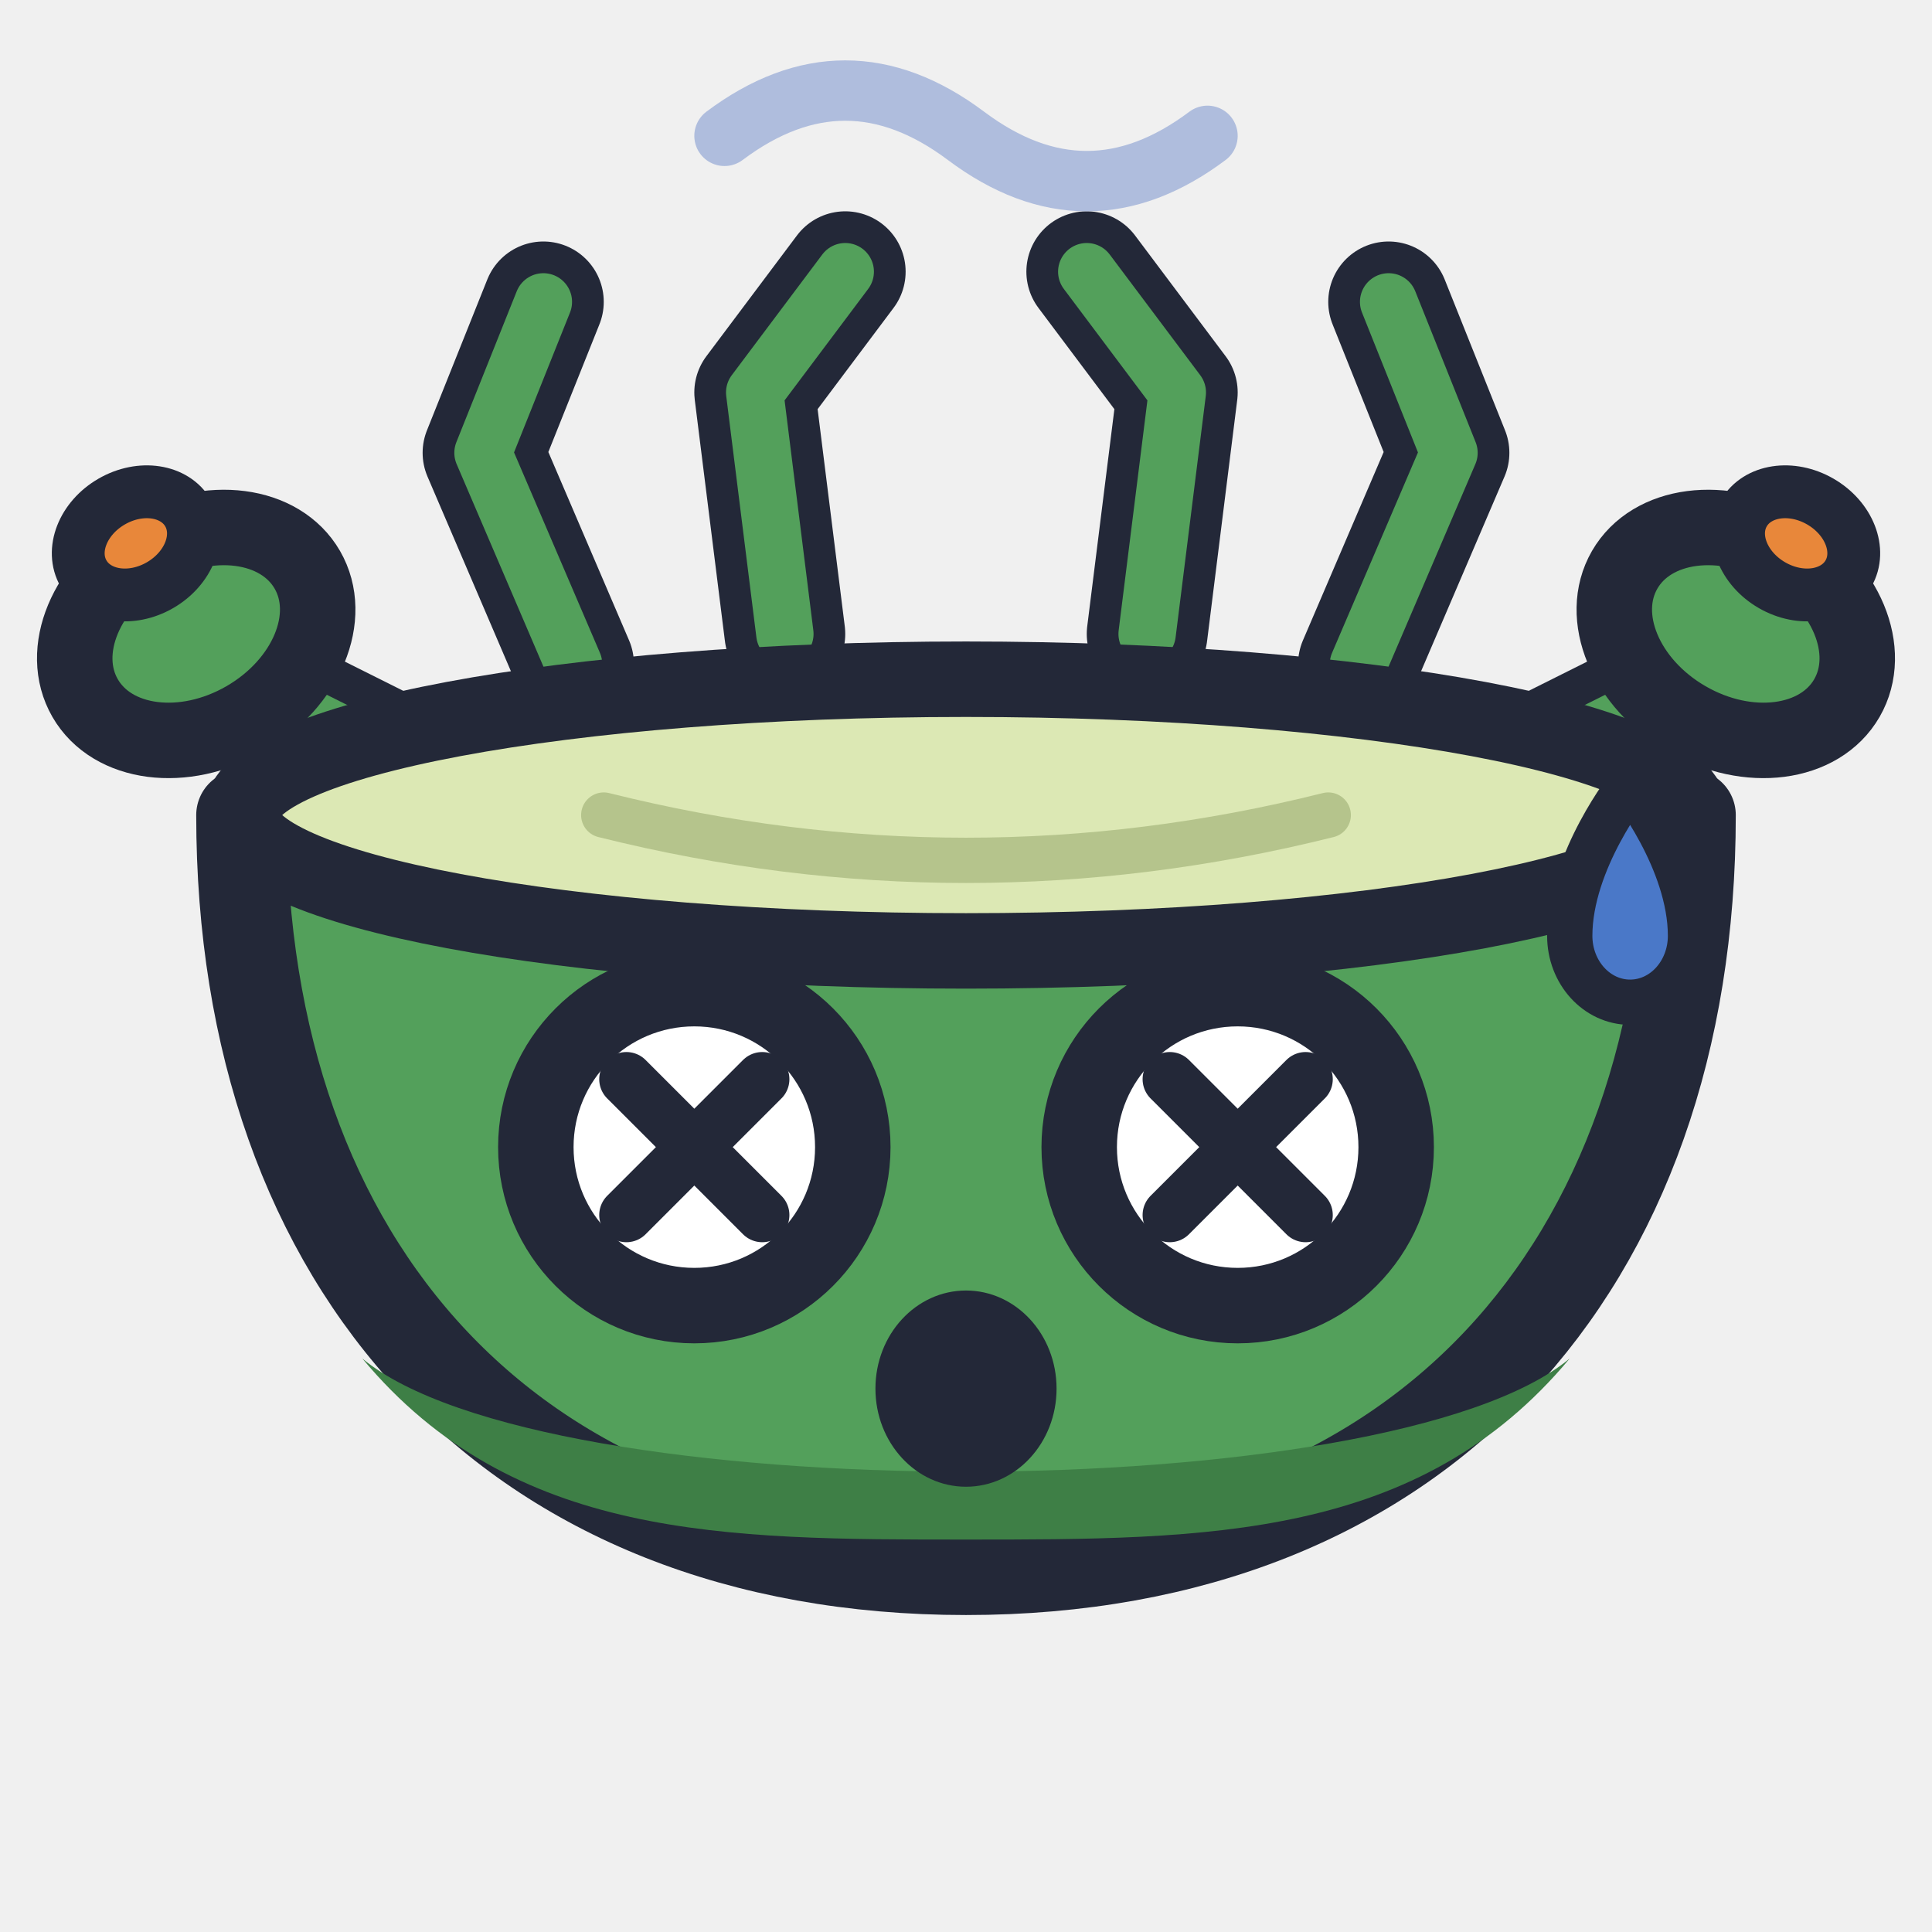
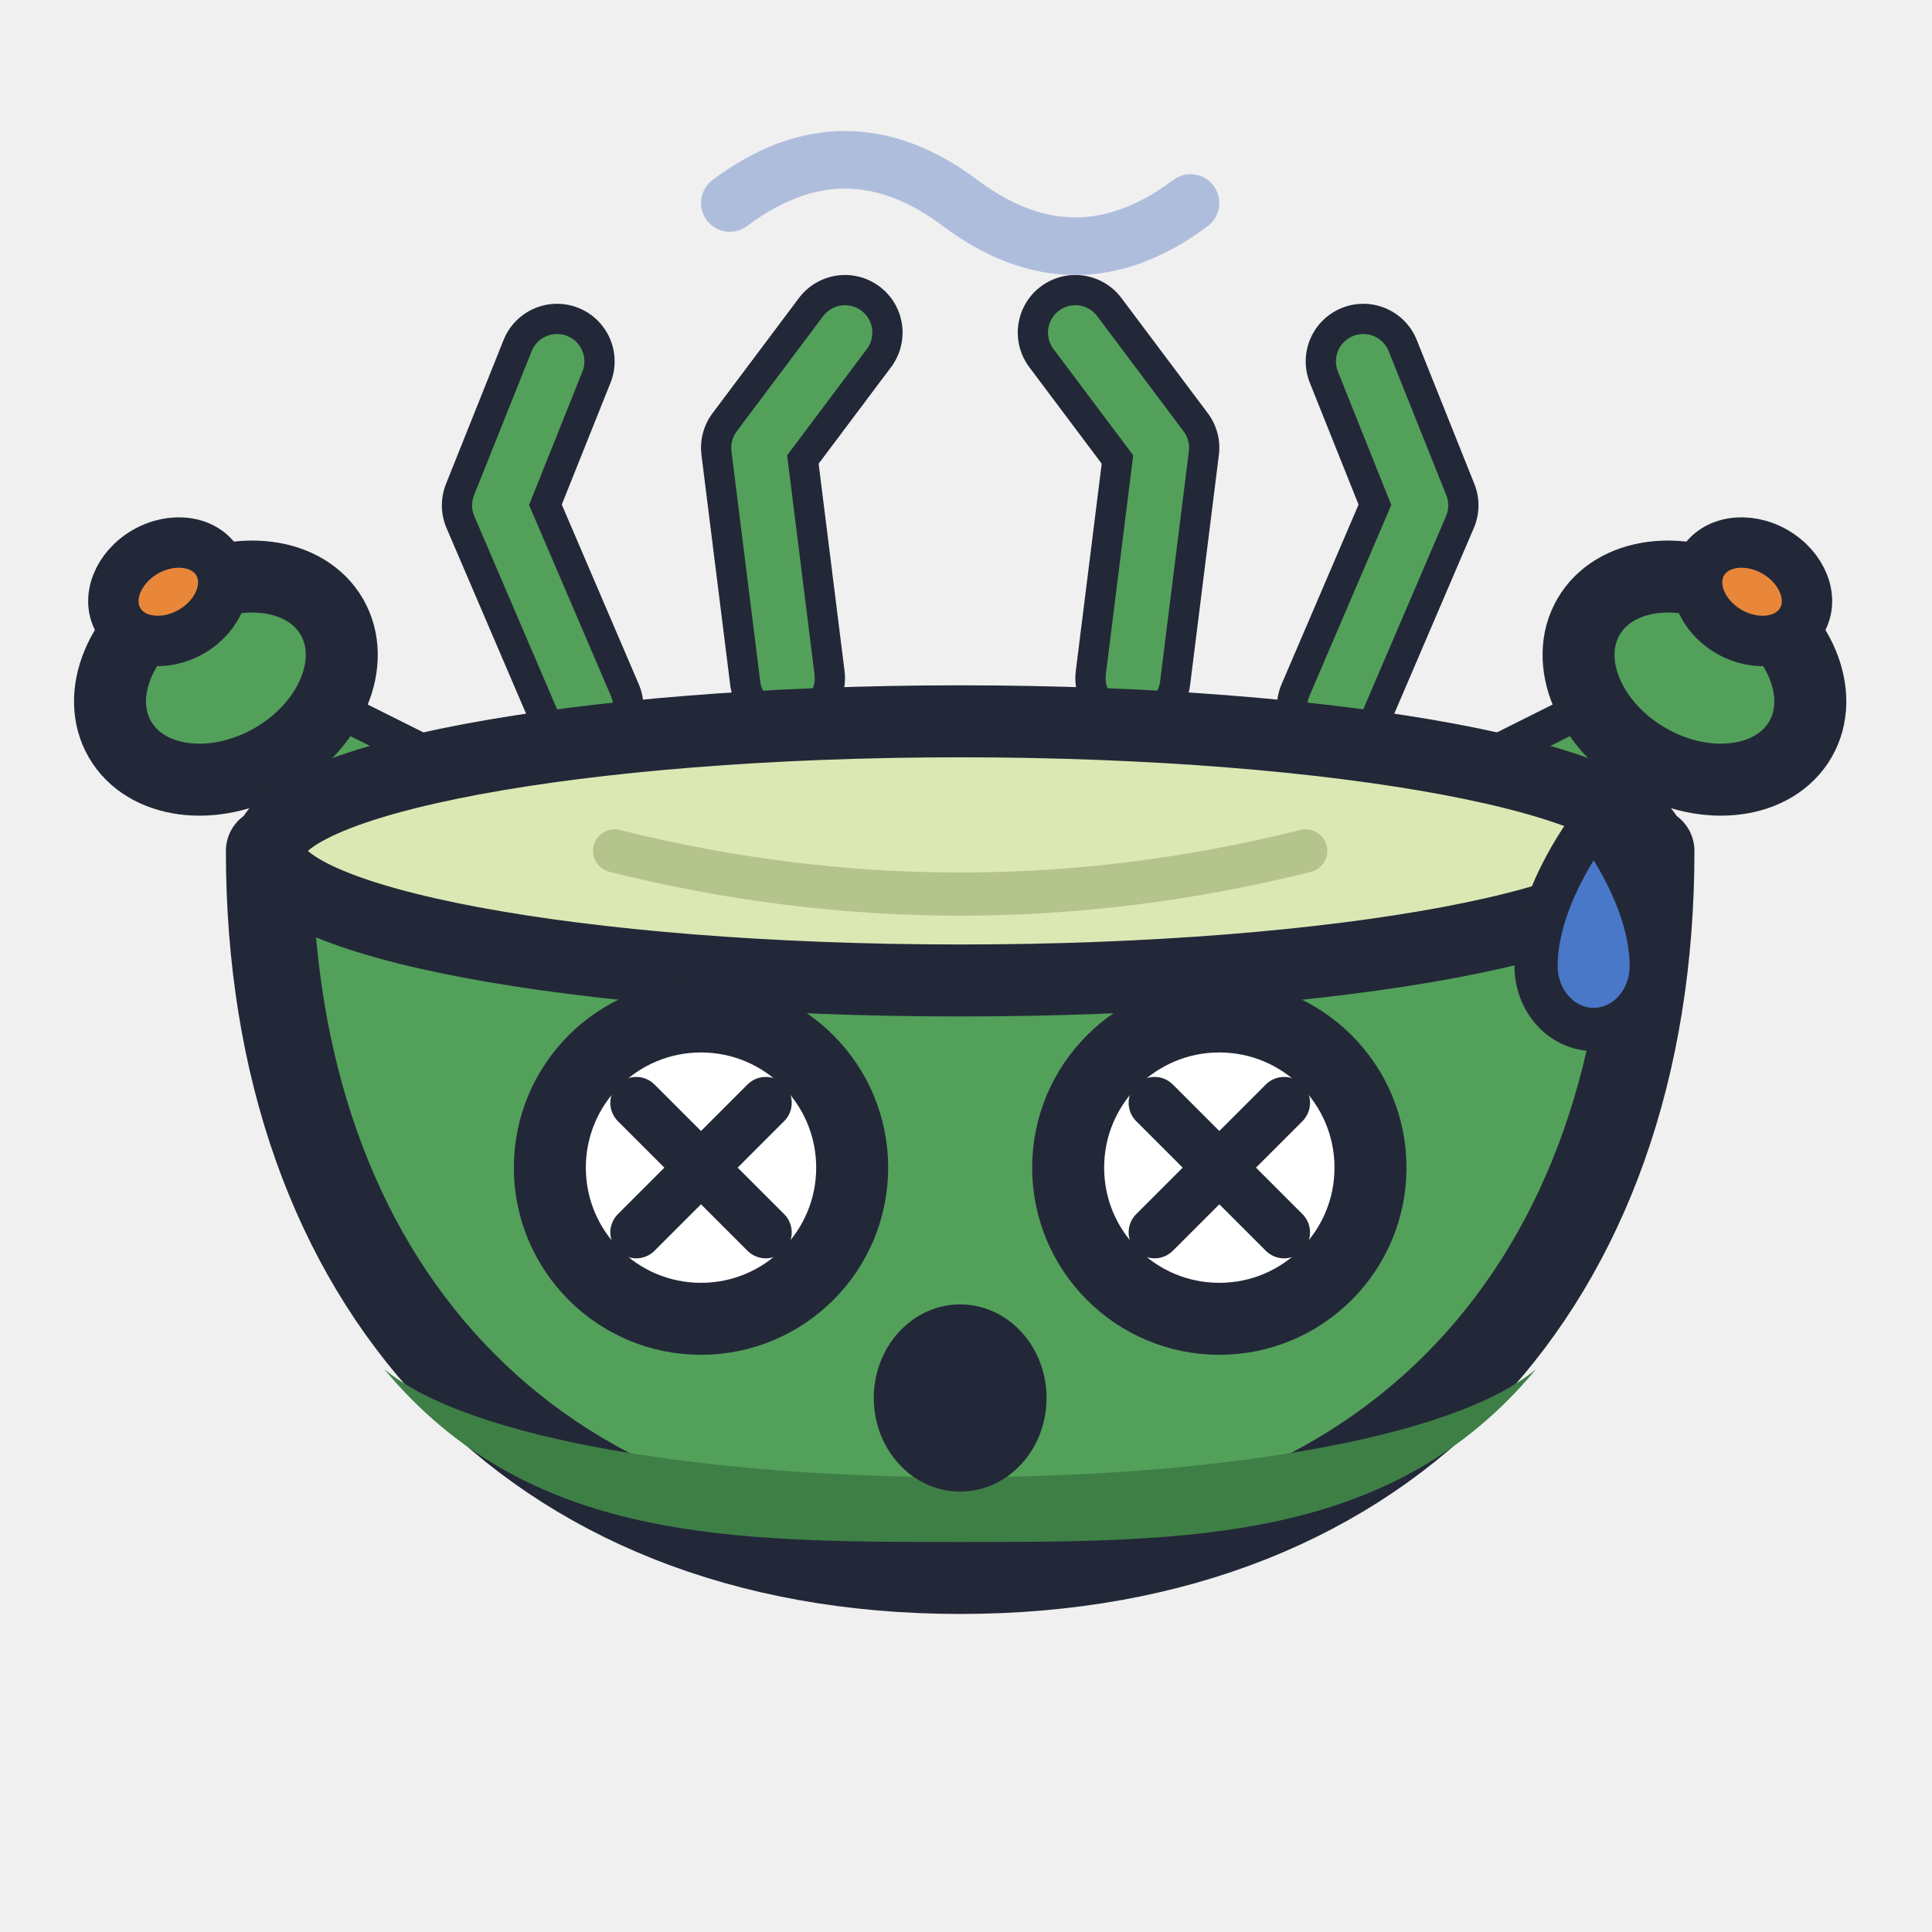
- <svg xmlns="http://www.w3.org/2000/svg" viewBox="0 0 128 128">
+ <svg xmlns="http://www.w3.org/2000/svg" viewBox="-2.69 -5.1 134.19 134.19">
  <g fill="none" stroke-linecap="round" stroke-linejoin="round">
    <g stroke="#232838" stroke-width="8">
      <path d="M38 44 L32 30 L36 20" />
      <path d="M52 42 L50 26 L56 18" />
      <path d="M76 42 L78 26 L72 18" />
      <path d="M90 44 L96 30 L92 20" />
    </g>
    <g stroke="#53a05b" stroke-width="3.8">
      <path d="M38 44 L32 30 L36 20" />
      <path d="M52 42 L50 26 L56 18" />
      <path d="M76 42 L78 26 L72 18" />
      <path d="M90 44 L96 30 L92 20" />
    </g>
  </g>
  <g fill="none" stroke-linecap="round">
    <path d="M28 52 L16 46" stroke="#232838" stroke-width="10" />
    <path d="M100 52 L112 46" stroke="#232838" stroke-width="10" />
    <path d="M28 52 L16 46" stroke="#53a05b" stroke-width="5" />
    <path d="M100 52 L112 46" stroke="#53a05b" stroke-width="5" />
  </g>
  <ellipse cx="13" cy="42" rx="8.5" ry="6.5" fill="#53a05b" stroke="#232838" stroke-width="5" transform="rotate(-30 13 42)" />
  <ellipse cx="9" cy="36" rx="4" ry="3.2" fill="#e8873a" stroke="#232838" stroke-width="3.5" transform="rotate(-30 9 36)" />
  <ellipse cx="115" cy="42" rx="8.5" ry="6.5" fill="#53a05b" stroke="#232838" stroke-width="5" transform="rotate(30 115 42)" />
  <ellipse cx="119" cy="36" rx="4" ry="3.2" fill="#e8873a" stroke="#232838" stroke-width="3.5" transform="rotate(30 119 36)" />
  <path d="M16 54 L112 54 C112 84 94 104 64 104 C34 104 16 84 16 54 Z" fill="#53a05b" stroke="#232838" stroke-width="6" stroke-linejoin="round" />
  <ellipse cx="64" cy="54" rx="48" ry="9" fill="#dce8b4" stroke="#232838" stroke-width="5" />
  <path d="M40 54 Q64 60 88 54" fill="none" stroke="#b5c48c" stroke-width="3" stroke-linecap="round" />
  <path d="M24 90 C36 100 92 100 104 90 C94 102 80 102 64 102 C48 102 34 102 24 90 Z" fill="#3e7f46" />
  <circle cx="46" cy="76" r="10.5" fill="#ffffff" stroke="#232838" stroke-width="5" />
  <circle cx="82" cy="76" r="10.5" fill="#ffffff" stroke="#232838" stroke-width="5" />
  <path d="M41.5 71.5 L50.5 80.5 M50.5 71.5 L41.5 80.5" stroke="#232838" stroke-width="3.6" stroke-linecap="round" />
  <path d="M77.5 71.5 L86.5 80.5 M86.5 71.5 L77.5 80.5" stroke="#232838" stroke-width="3.6" stroke-linecap="round" />
  <ellipse cx="64" cy="92" rx="6" ry="6.5" fill="#232838" />
  <path d="M48 9 Q56 3 64 9 Q72 15 80 9" fill="none" stroke="#9fb0d8" stroke-width="4" stroke-linecap="round" opacity="0.8" />
  <path d="M104 62 C104 57 108 52 108 52 C108 52 112 57 112 62 A4 4.4 0 1 1 104 62 Z" fill="#4a78c8" stroke="#232838" stroke-width="3" />
</svg>
